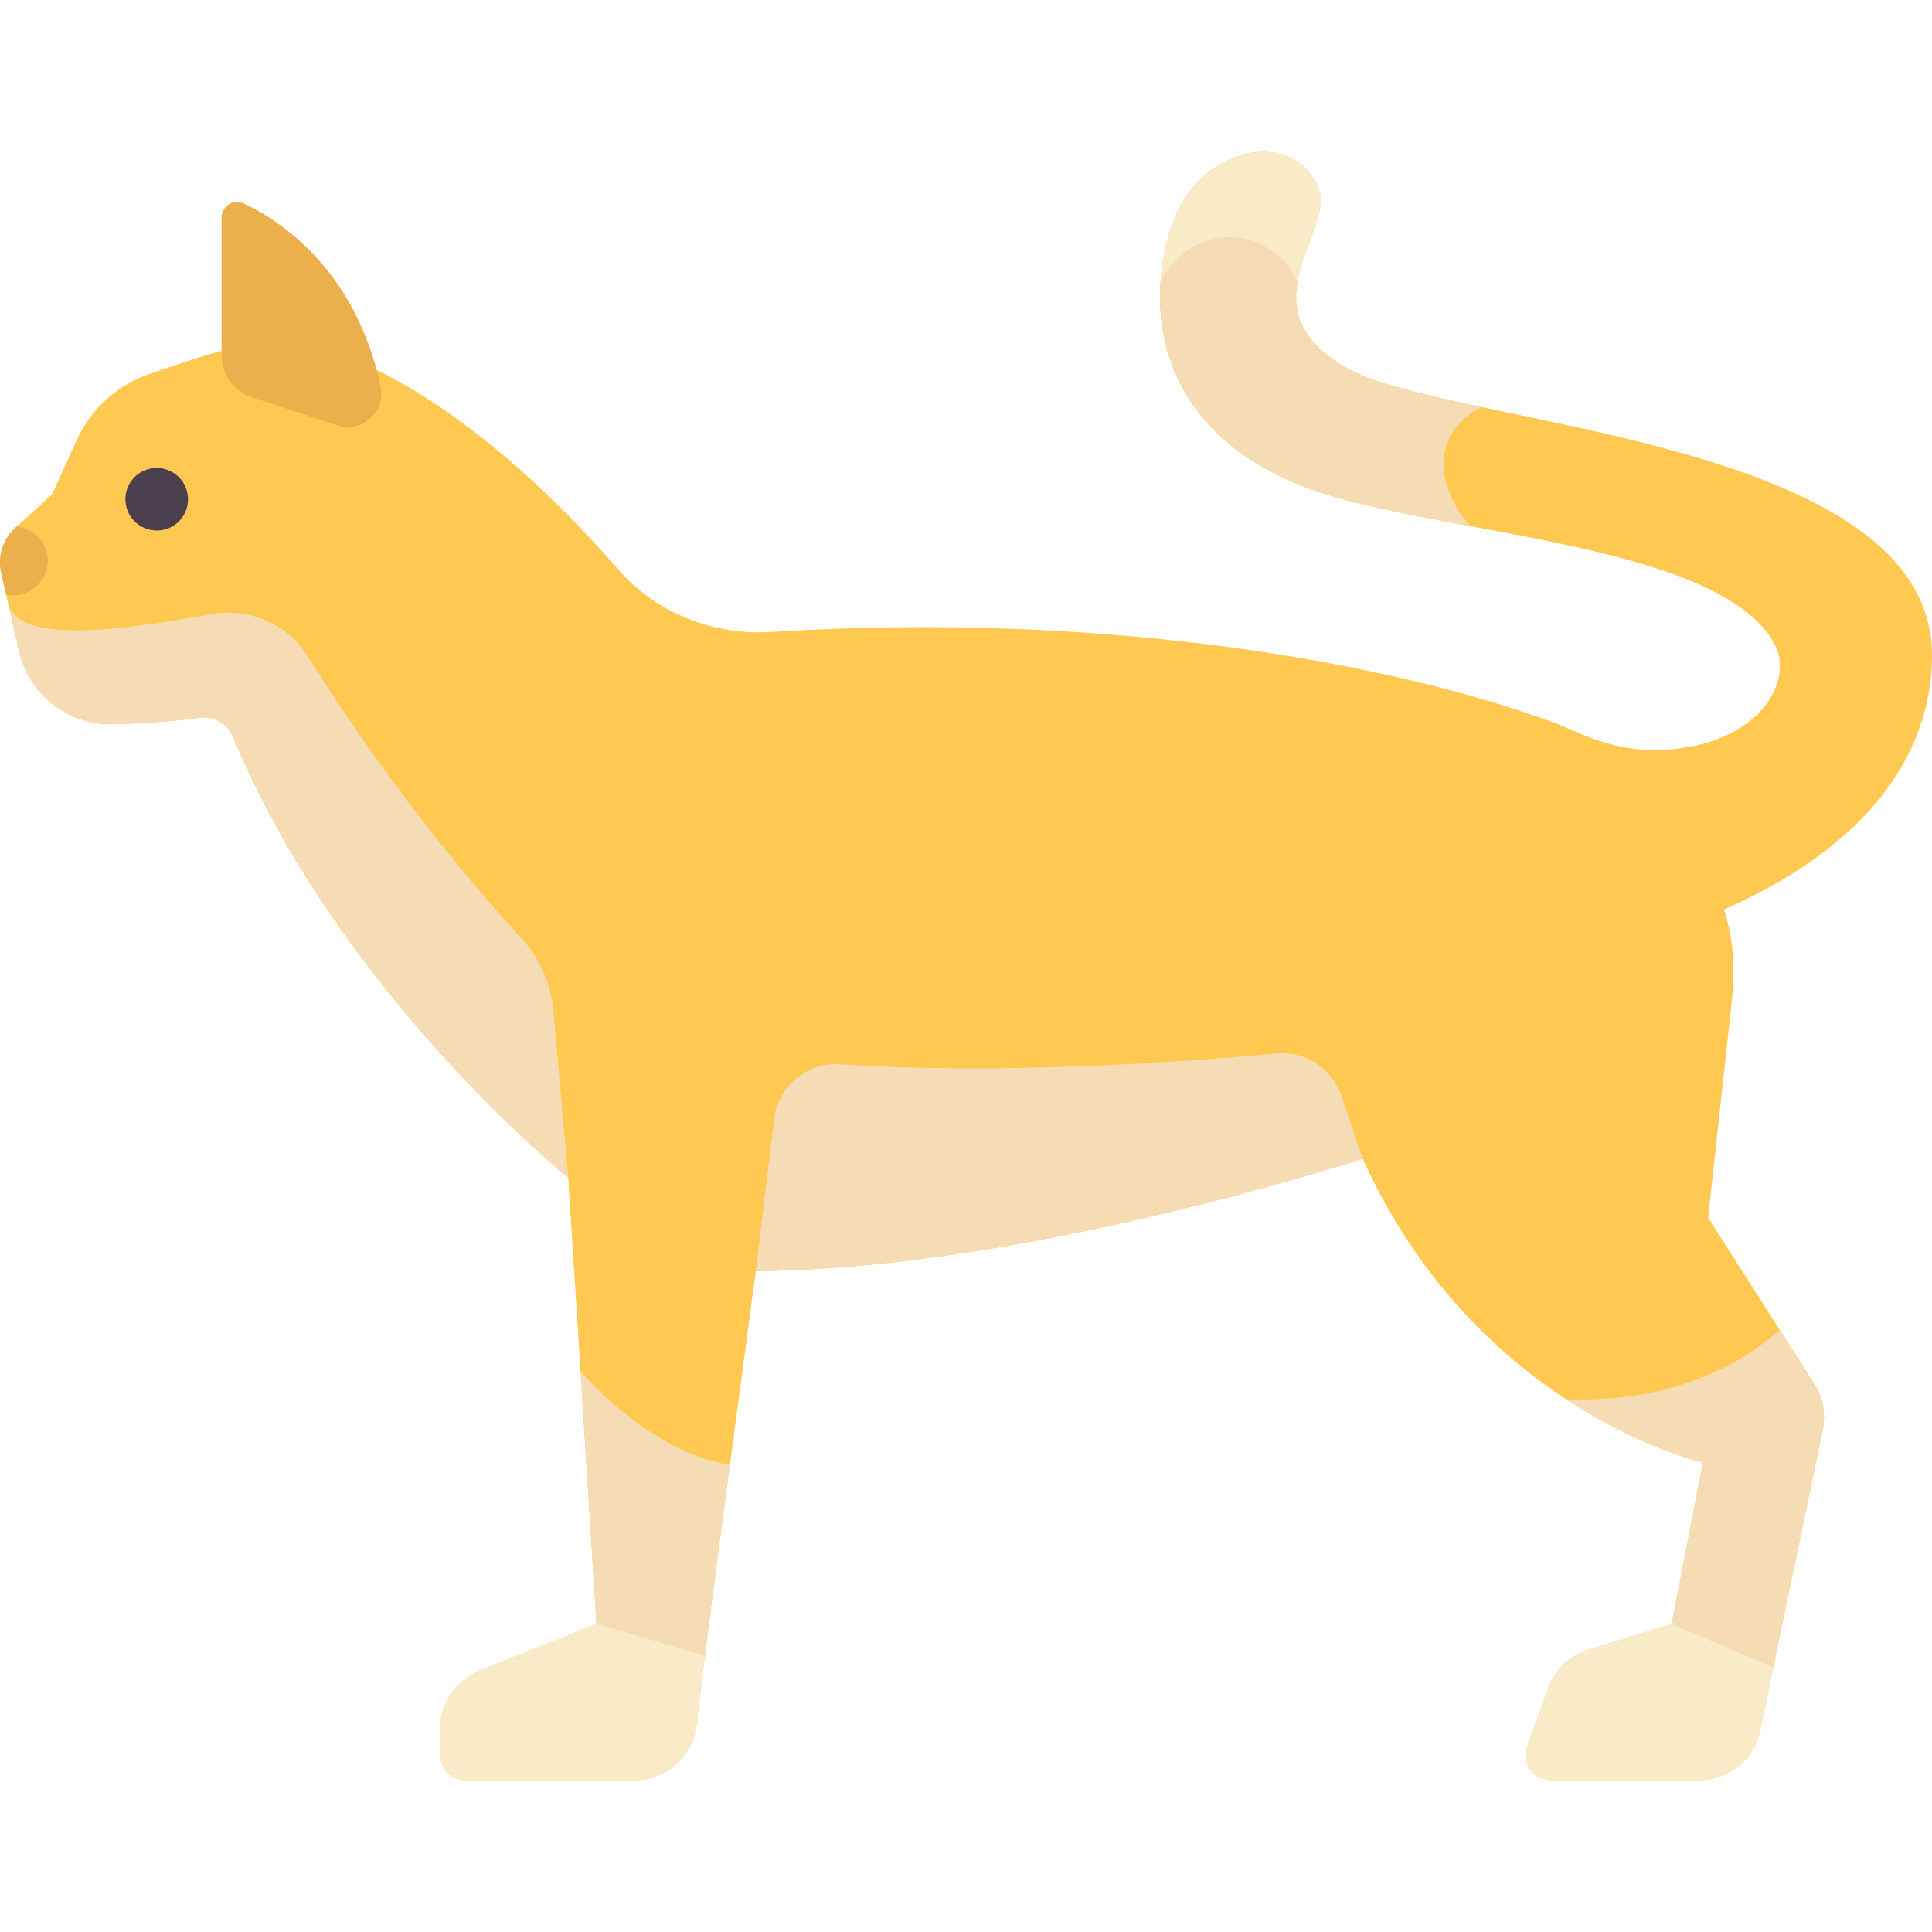
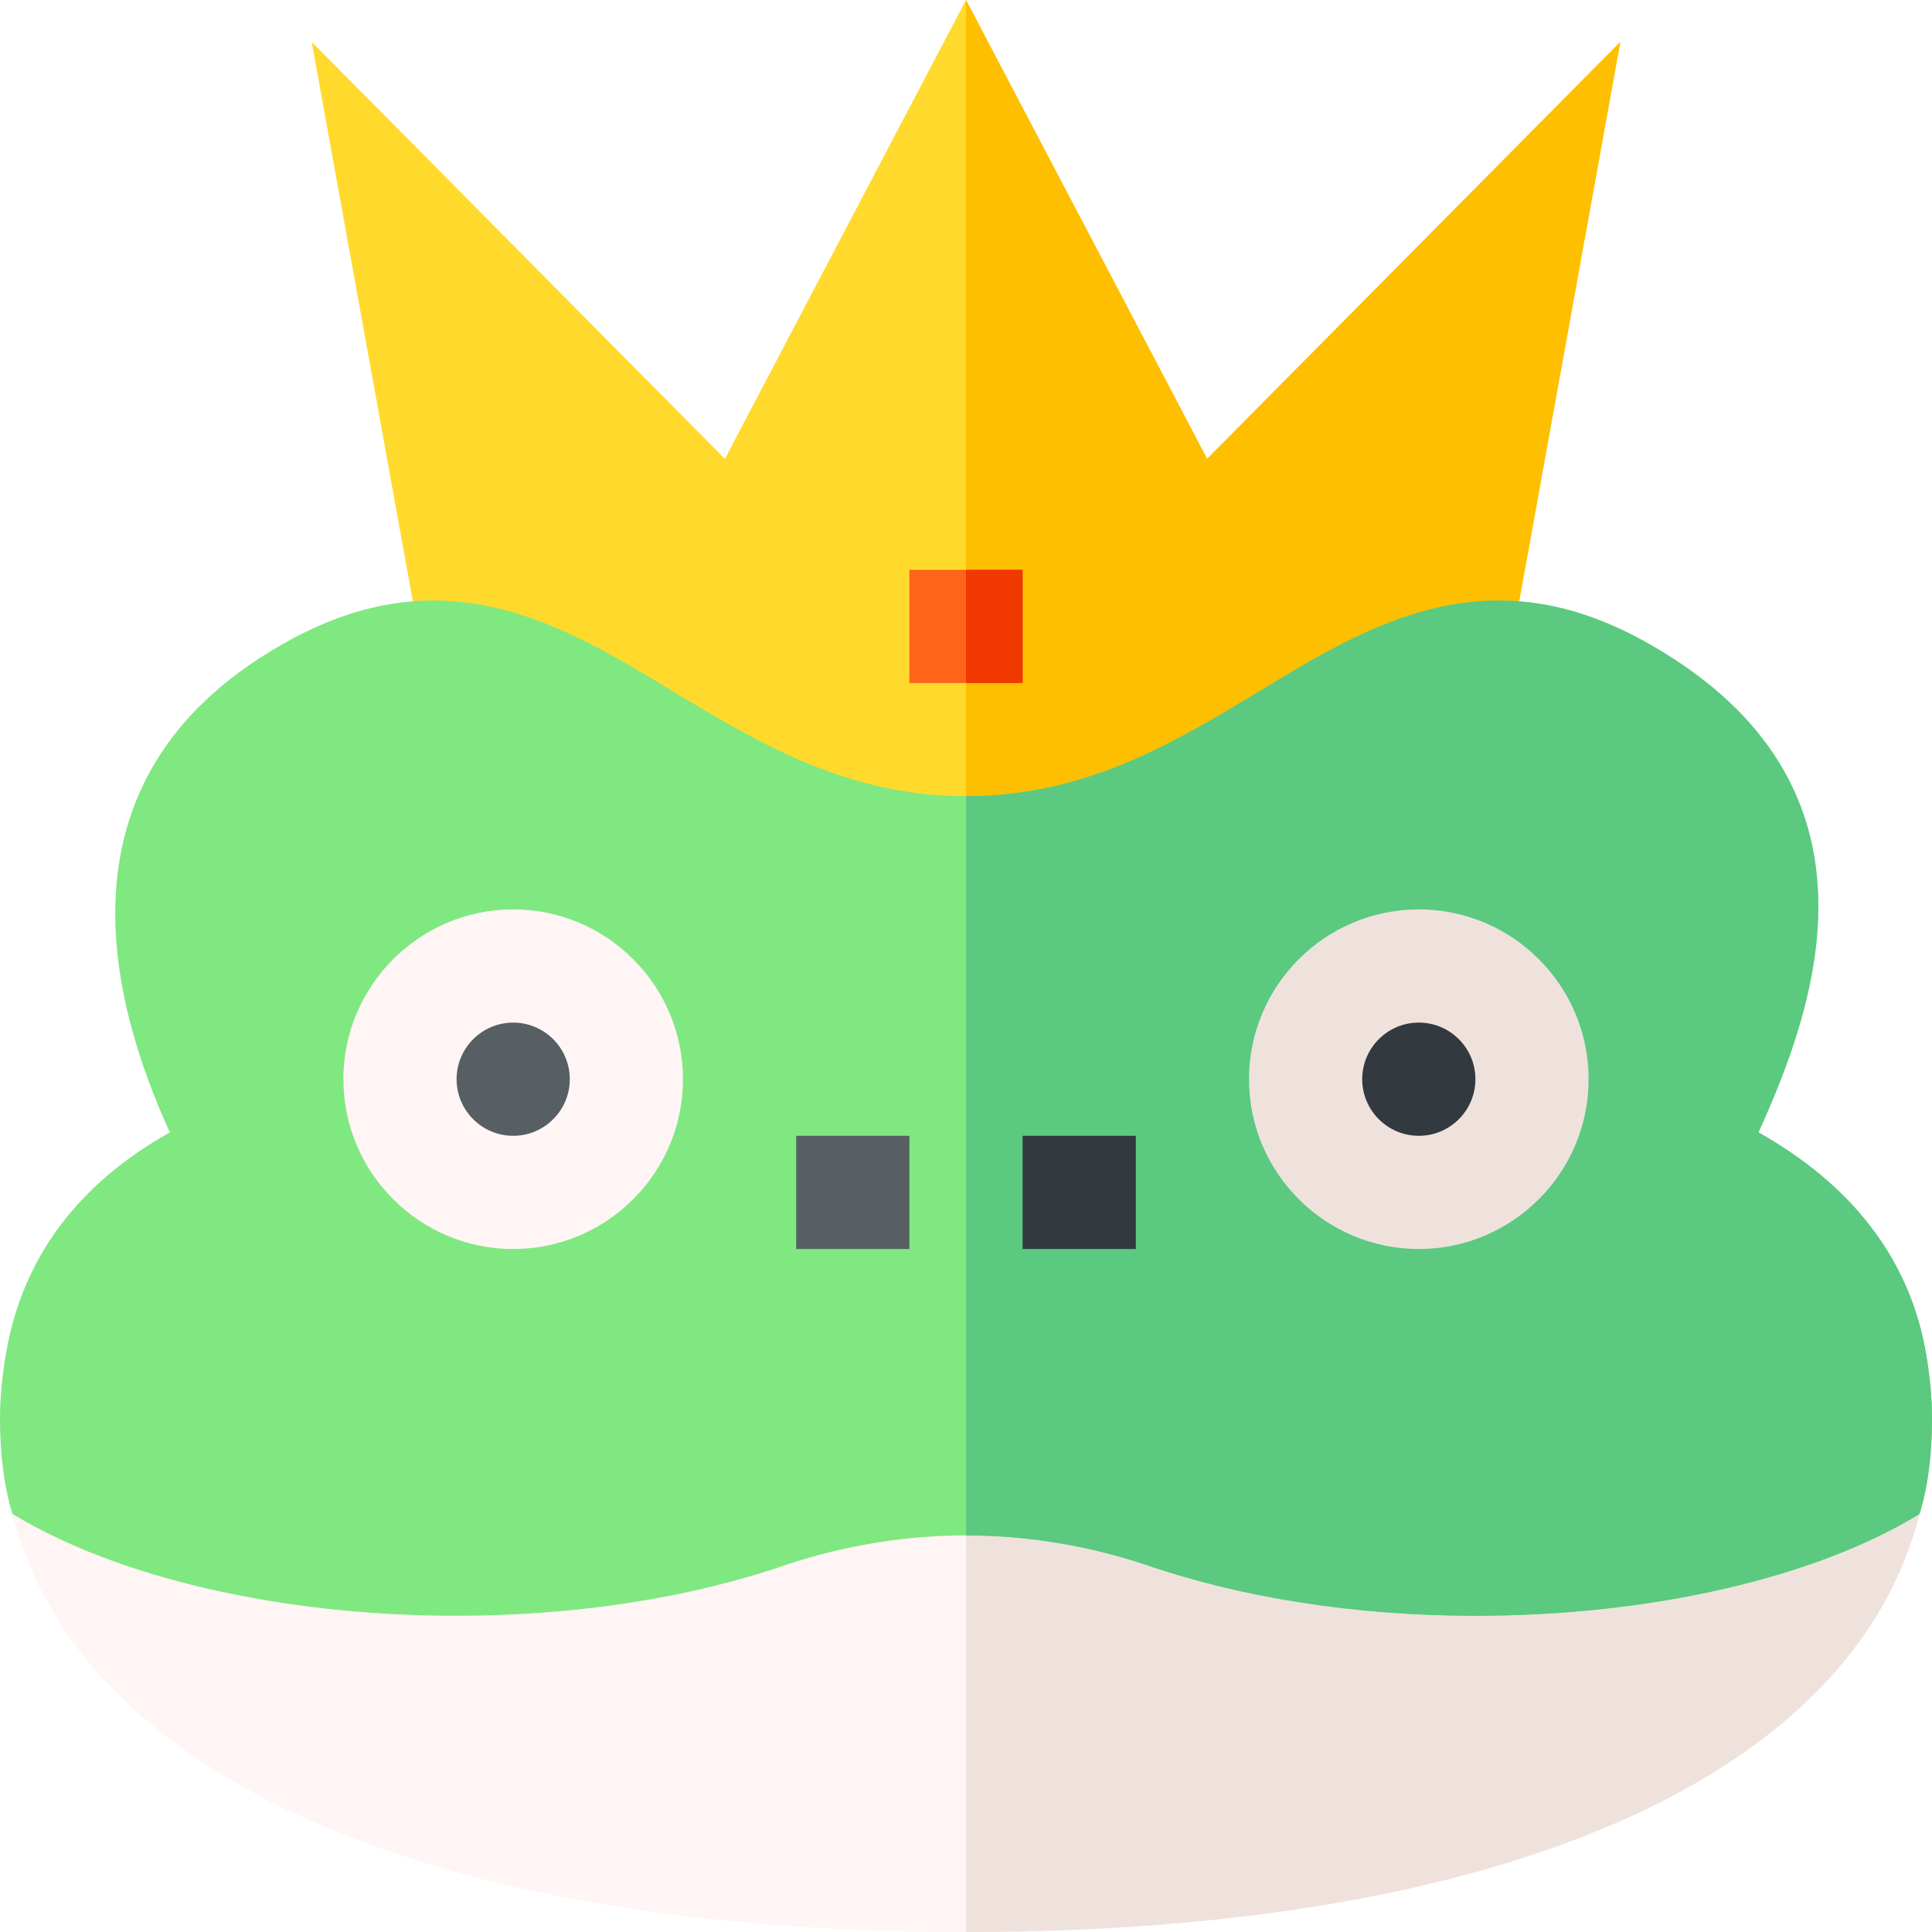
- <svg xmlns="http://www.w3.org/2000/svg" version="1.1" id="Capa_1" x="0px" y="0px" viewBox="0 0 512 512" style="enable-background:new 0 0 512 512;" xml:space="preserve">
-   <path style="fill:#FFC850;" d="M512,173.706c0-57.436-126.256-60.541-154.543-75.892c-28.545-15.491-3.795-36.566-7.934-47.605  c-5.649-15.067-27.14-12.343-36.221,3.45c-7.933,13.798-15.868,57.609,33.807,75.891c32.863,12.095,108.951,14.115,123.238,41.31  c5.335,10.155-5.001,27.498-31.546,27.925c-7.946,0.128-15.67-2.258-22.895-5.568c-1.367-0.626-2.761-1.209-4.189-1.737  c-43.163-15.965-119.015-29.556-207.336-24.005c-15.36,0.966-30.471-4.987-40.569-16.6c-14.11-16.225-36.947-39.134-63.006-52.371  c0,0-20.353-10.694-42.086-5.519c-4.686,1.116-18.357,5.858-18.357,5.858c-8.955,2.858-16.273,9.387-20.131,17.959l-6.358,14.129  l-9.808,8.917c-3.317,3.016-4.752,7.586-3.753,11.956l4.76,20.824c2.693,11.785,13.482,19.92,25.553,19.267  c0,0,10.062-0.07,22.407-1.702c3.741-0.494,7.294,1.632,8.735,5.118c27.985,67.697,88.829,116.834,88.829,116.834l7.487,118.213  l-30.987,12.394c-6.286,2.514-10.409,8.603-10.409,15.374v7.004c0,3.658,2.965,6.623,6.623,6.623l44.823,0.001  c8.414,0,15.497-6.279,16.447-14.639c3.262-28.712,10.624-81.558,15.713-120.27c63.641-0.472,139.38-22.966,160.853-29.771  c30.273,67.002,90.14,80.508,90.14,80.508l-8.279,42.776l-22.091,6.856c-4.986,1.547-8.95,5.356-10.696,10.276l-5.473,15.426  c-1.53,4.311,1.668,8.838,6.242,8.838h39.251c7.843,0,14.61-5.502,16.209-13.18l16.577-79.563c0.882-4.235,0.072-8.647-2.257-12.292  l-28.104-43.988l6.095-55.698c0.677-6.185,0.892-12.461-0.076-18.607c-0.175-1.112-0.702-3.89-1.78-7.406  C500.582,221.754,512,194.714,512,173.706z" />
-   <path style="fill:#EBAF4B;" d="M58.719,57.673v36.589c0,5.001,3.212,9.435,7.964,10.994l22.757,7.467  c6.528,2.142,12.87-3.686,11.419-10.401C94.214,71.581,74.511,58.605,64.58,53.899C61.845,52.603,58.719,54.647,58.719,57.673z" />
-   <path style="fill:#4B3F4E;" d="M41.554,140.589c-4.576,0-8.32-3.707-8.32-8.279c0-4.572,3.663-8.279,8.239-8.279h0.081  c4.576,0,8.279,3.707,8.279,8.279C49.834,136.882,46.131,140.589,41.554,140.589z" />
-   <g>
-     <path style="fill:#F5DCB4;" d="M81.555,173.932c-5.297-8.459-15.151-12.838-25.004-11.247c-14.521,2.345-51.479,9.942-54.401-2.839   l2.922,12.781c2.693,11.785,13.482,19.92,25.553,19.267c0,0,10.062-0.07,22.407-1.702c3.741-0.494,7.294,1.632,8.735,5.118   c27.985,67.697,88.829,116.834,88.829,116.834l-3.925-44.152c-0.643-7.237-3.594-14.014-8.508-19.366   C126.752,236.2,103.96,209.713,81.555,173.932z" />
-     <path style="fill:#F5DCB4;" d="M205.14,296.551l-4.846,40.294c63.641-0.472,139.38-22.966,160.853-29.771l-5.668-16.713   c-2.461-7.258-9.536-11.875-17.167-11.172c-22.96,2.115-72.484,5.774-115.642,2.852   C213.878,281.446,206.192,287.803,205.14,296.551z" />
-     <path style="fill:#F5DCB4;" d="M153.846,363.445l4.238,66.912l-30.987,12.394c-6.286,2.514-10.409,8.603-10.409,15.373v7.005   c0,3.658,2.965,6.623,6.623,6.623l44.823,0.001c8.414,0,15.497-6.279,16.447-14.639c1.943-17.106,5.343-42.781,8.849-68.926   C171.867,384.823,153.846,363.445,153.846,363.445z" />
-     <path style="fill:#F5DCB4;" d="M483.027,379.01c0.882-4.235,0.073-8.646-2.256-12.292l-9.131-14.291   c-18.059,15.913-39.917,19.005-56.528,18.383c19.868,13.01,36.175,16.772,36.175,16.772l-8.279,42.776l-22.091,6.856   c-4.986,1.547-8.95,5.356-10.696,10.276l-5.473,15.426c-1.53,4.311,1.668,8.838,6.242,8.838h39.251   c7.843,0,14.609-5.502,16.209-13.18L483.027,379.01z" />
-   </g>
-   <g>
-     <path style="fill:#FAEBC8;" d="M158.083,430.358l-30.987,12.394c-6.286,2.514-10.409,8.603-10.409,15.373v7.005   c0,3.658,2.965,6.623,6.623,6.623l44.823,0.001c8.414,0,15.497-6.279,16.447-14.639c0.607-5.348,1.369-11.603,2.22-18.378   L158.083,430.358z" />
-     <path style="fill:#FAEBC8;" d="M466.451,458.573l3.475-16.679l-26.918-11.536l-22.091,6.856c-4.986,1.547-8.95,5.356-10.696,10.276   l-5.473,15.426c-1.53,4.311,1.668,8.838,6.242,8.838h39.251C458.084,471.753,464.851,466.251,466.451,458.573z" />
-   </g>
-   <path style="fill:#F5DCB4;" d="M392.589,107.867c-15.385-3.268-28.205-6.294-35.132-10.054  c-28.545-15.491-3.795-36.566-7.934-47.605c-5.649-15.067-27.14-12.343-36.221,3.45c-7.933,13.798-15.868,57.609,33.807,75.891  c10.773,3.965,26.209,6.852,42.573,9.893C381.12,129.848,378.385,115.398,392.589,107.867z" />
-   <path style="fill:#FAEBC8;" d="M343.861,74.813c1.563-9.5,7.928-18.559,5.662-24.604c-5.649-15.067-27.14-12.343-36.221,3.45  c-2.528,4.397-5.036,11.853-5.7,20.548C317.082,57.281,337.975,60.724,343.861,74.813z" />
-   <path style="fill:#EBAF4B;" d="M12.666,148.523c0-4.69-3.589-8.407-8.184-9.056l-0.417,0.38c-3.317,3.016-4.751,7.586-3.752,11.956  l1.309,5.725c0.527,0.089,1.006,0.309,1.559,0.309C8.419,157.837,12.666,153.667,12.666,148.523z" />
-   <g>
- </g>
-   <g>
- </g>
-   <g>
- </g>
-   <g>
- </g>
-   <g>
- </g>
-   <g>
- </g>
-   <g>
- </g>
-   <g>
- </g>
-   <g>
- </g>
-   <g>
- </g>
-   <g>
- </g>
-   <g>
- </g>
-   <g>
- </g>
-   <g>
- </g>
-   <g>
- </g>
+ <svg xmlns="http://www.w3.org/2000/svg" height="512pt" viewBox="0 0 512 512" width="512pt">
+   <path d="m429.402 11.102-32.402 179.199-36 60h-210l-36-60-32.402-179.199 109.504 110.496 63.898-121.598 63.898 121.598zm0 0" fill="#ffda2d" />
+   <path d="m361 250.301h-105v-250.301l63.898 121.598 109.504-110.496-32.402 179.199zm0 0" fill="#fdbf00" />
+   <path d="m508.699 401.199c-17.398 69.301-109.598 110.801-252.699 110.801s-235.301-41.5-252.699-110.801l115-16.5h305.402zm0 0" fill="#fff5f5" />
+   <path d="m508.699 401.199c-17.398 69.301-109.598 110.801-252.699 110.801v-127.301h167.699zm0 0" fill="#efe2dd" />
+   <path d="m510.5 359.199c-4.199-25.5-19.898-45.301-44.5-59.102 15.254-33.617 36.312-91.777-28.199-129-42.902-24.898-74.398-6-104.398 12.301-22.5 13.5-45.602 27.602-77.402 27.602-31.5 0-54.902-14.102-77.402-27.602-30-18.301-61.5-37.199-104.398-12.297-62.398 36-43.898 96.598-29.199 129-24.602 13.797-39.301 33.598-43.5 59.098-.898 5.402-1.5 10.801-1.5 16.801 0 8.699.902 17.398 3.301 25.199 27.602 16.801 70.898 27 117.699 27 31.801 0 62.102-4.801 87.301-13.5 15.297-5.098 31.5-7.801 47.699-7.801s32.402 2.703 47.699 7.801c25.199 8.699 55.5 13.5 87.301 13.5 46.801 0 90.398-10.199 117.699-27 2.398-7.801 3.301-16.5 3.301-25.199 0-6-.602-11.398-1.5-16.801zm0 0" fill="#7fe881" />
+   <path d="m512 376c0 8.699-.902 17.398-3.301 25.199-27.301 16.801-70.898 27-117.699 27-31.801 0-62.102-4.801-87.301-13.5-15.297-5.098-31.5-7.801-47.699-7.801v-195.898c31.801 0 54.902-14.102 77.402-27.602 30-18.301 61.5-37.199 104.398-12.297 64.512 37.219 43.453 95.379 28.199 129 24.602 13.801 40.301 33.598 44.5 59.098.898 5.402 1.5 10.801 1.5 16.801zm0 0" fill="#5bc980" />
+   <path d="m241 151h30v30h-30zm0 0" fill="#ff641a" />
+   <path d="m211 301h30v30h-30zm0 0" fill="#575f64" />
+   <path d="m271 301h30v30h-30zm0 0" fill="#32393f" />
+   <path d="m136 331c-24.812 0-45-20.188-45-45s20.188-45 45-45 45 20.188 45 45-20.188 45-45 45zm0 0" fill="#fff5f5" />
+   <path d="m376 331c-24.812 0-45-20.188-45-45s20.188-45 45-45 45 20.188 45 45-20.188 45-45 45zm0 0" fill="#efe2dd" />
+   <path d="m136 271c-8.277 0-15 6.723-15 15s6.723 15 15 15 15-6.723 15-15-6.723-15-15-15zm0 0" fill="#575f64" />
+   <path d="m376 271c-8.277 0-15 6.723-15 15s6.723 15 15 15 15-6.723 15-15-6.723-15-15-15zm0 0" fill="#32393f" />
+   <path d="m256 151h15v30h-15zm0 0" fill="#f03800" />
</svg>
